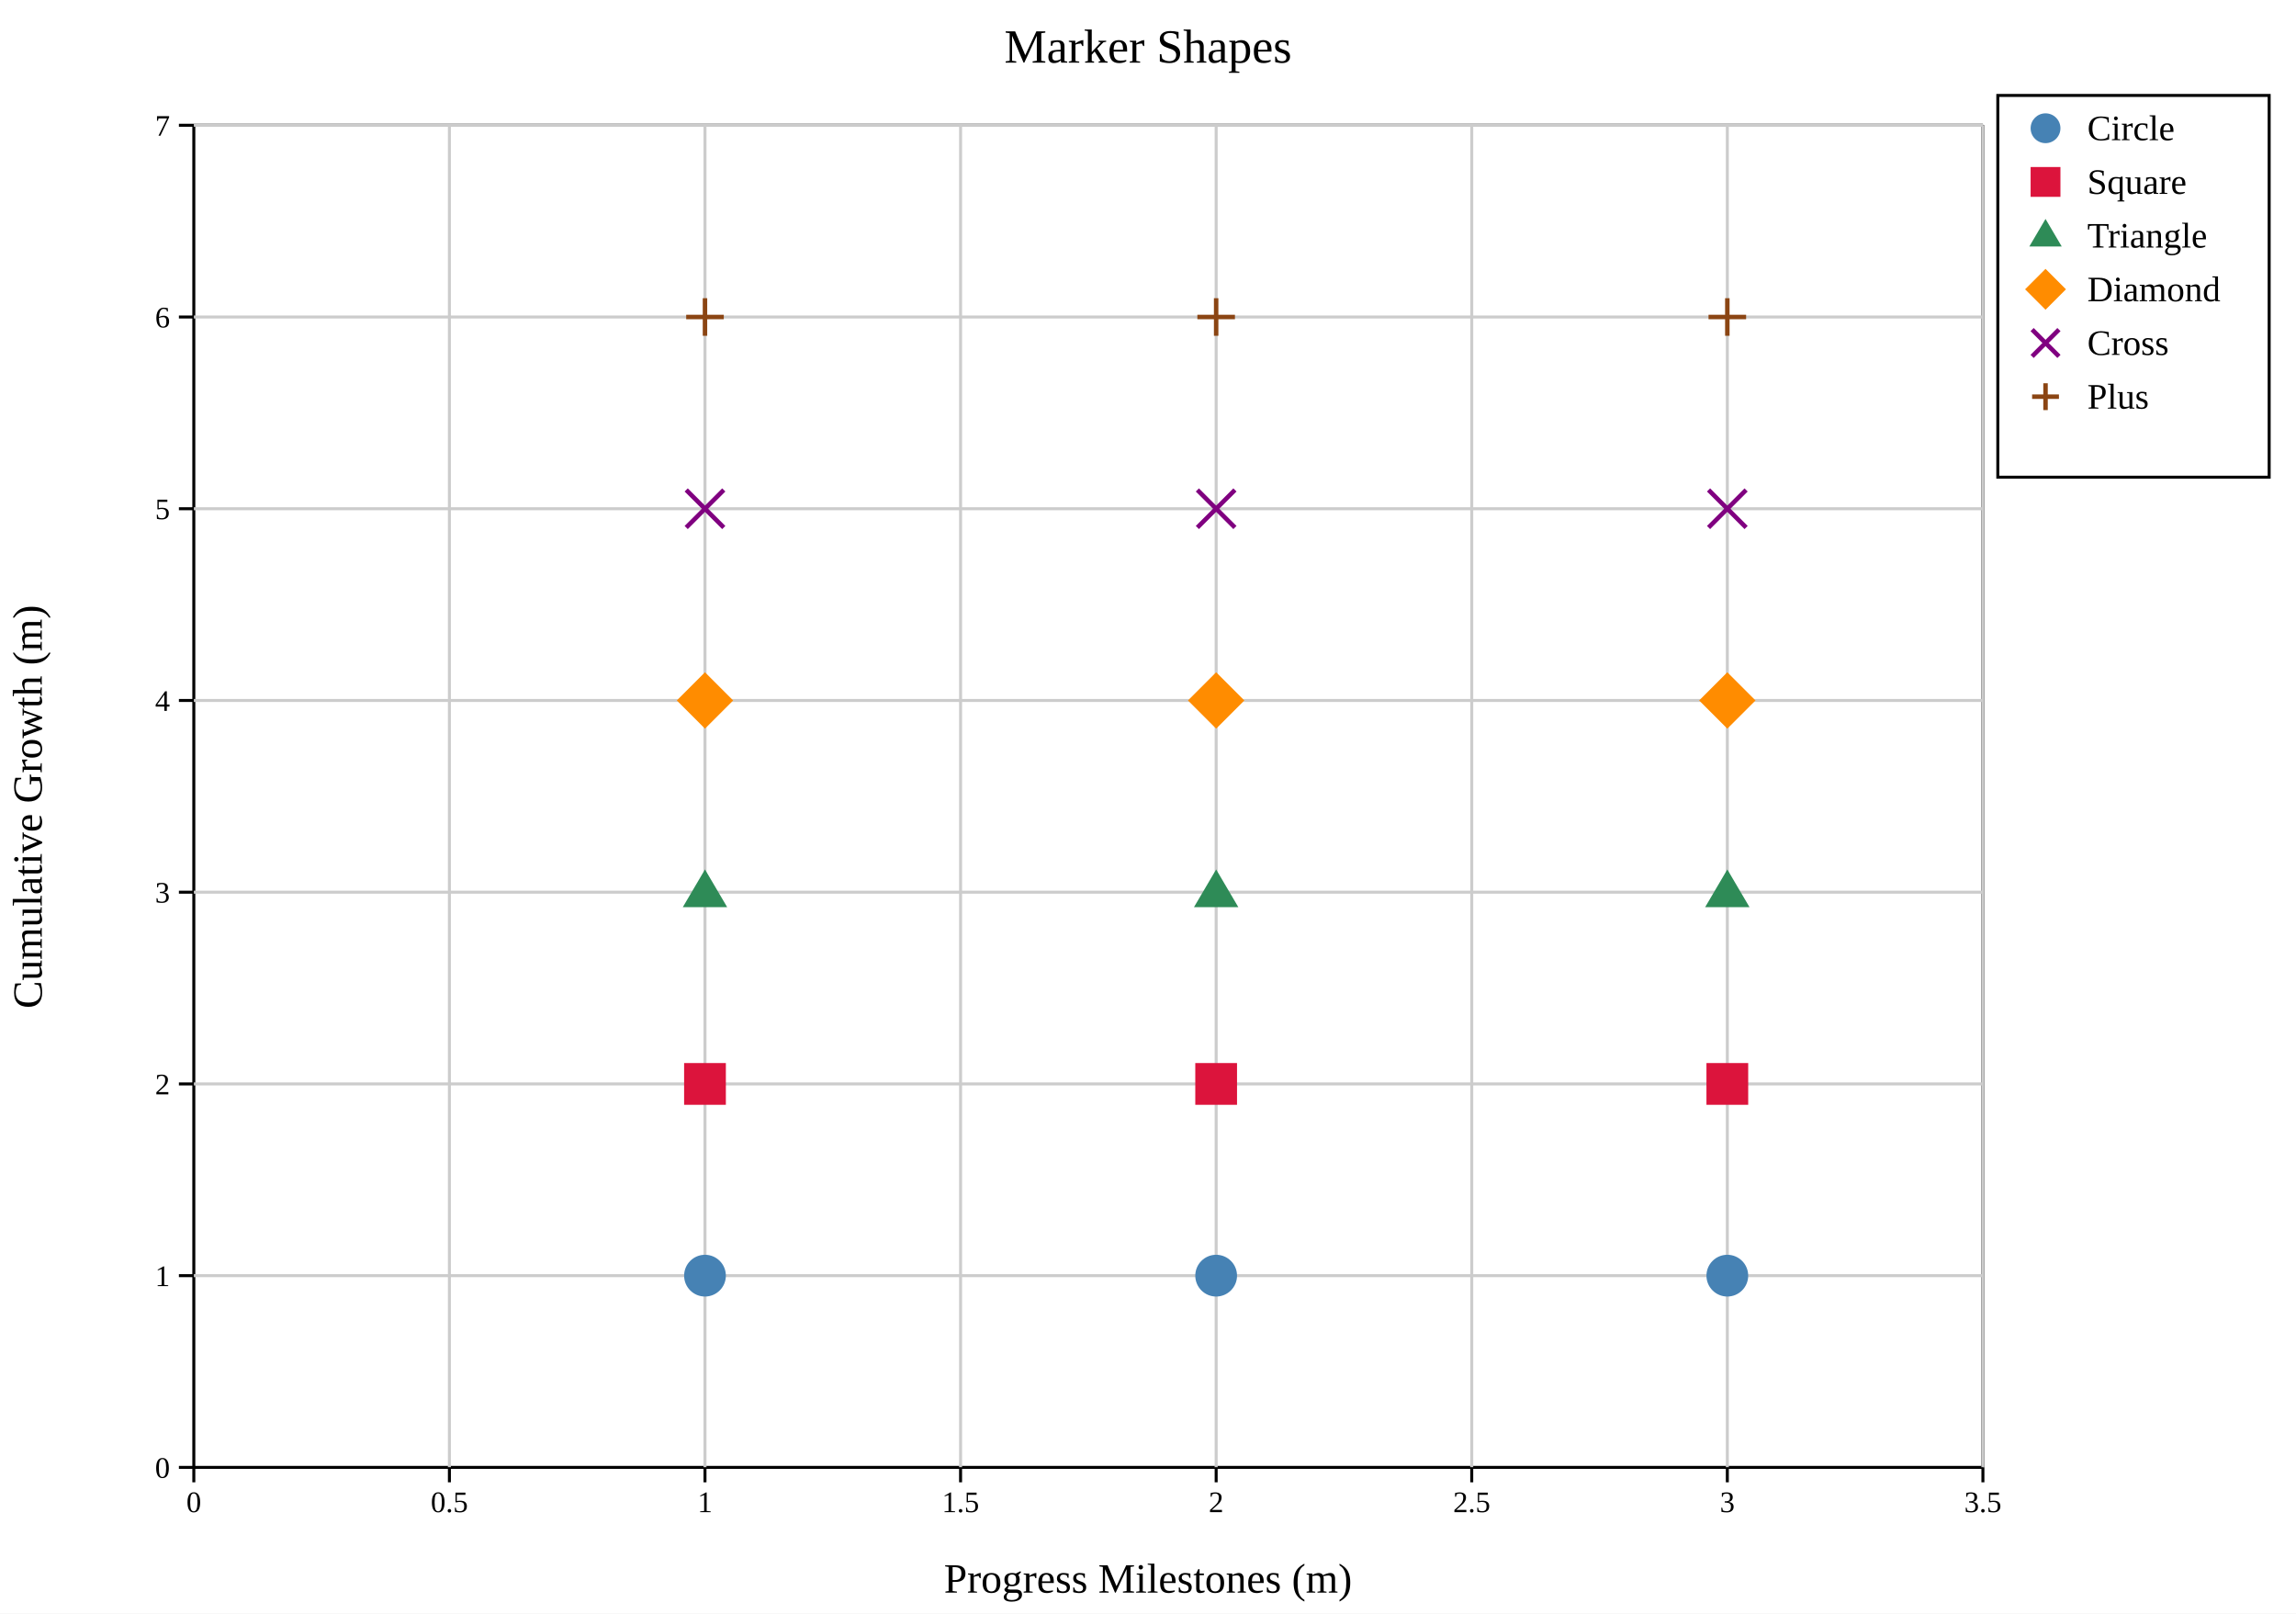
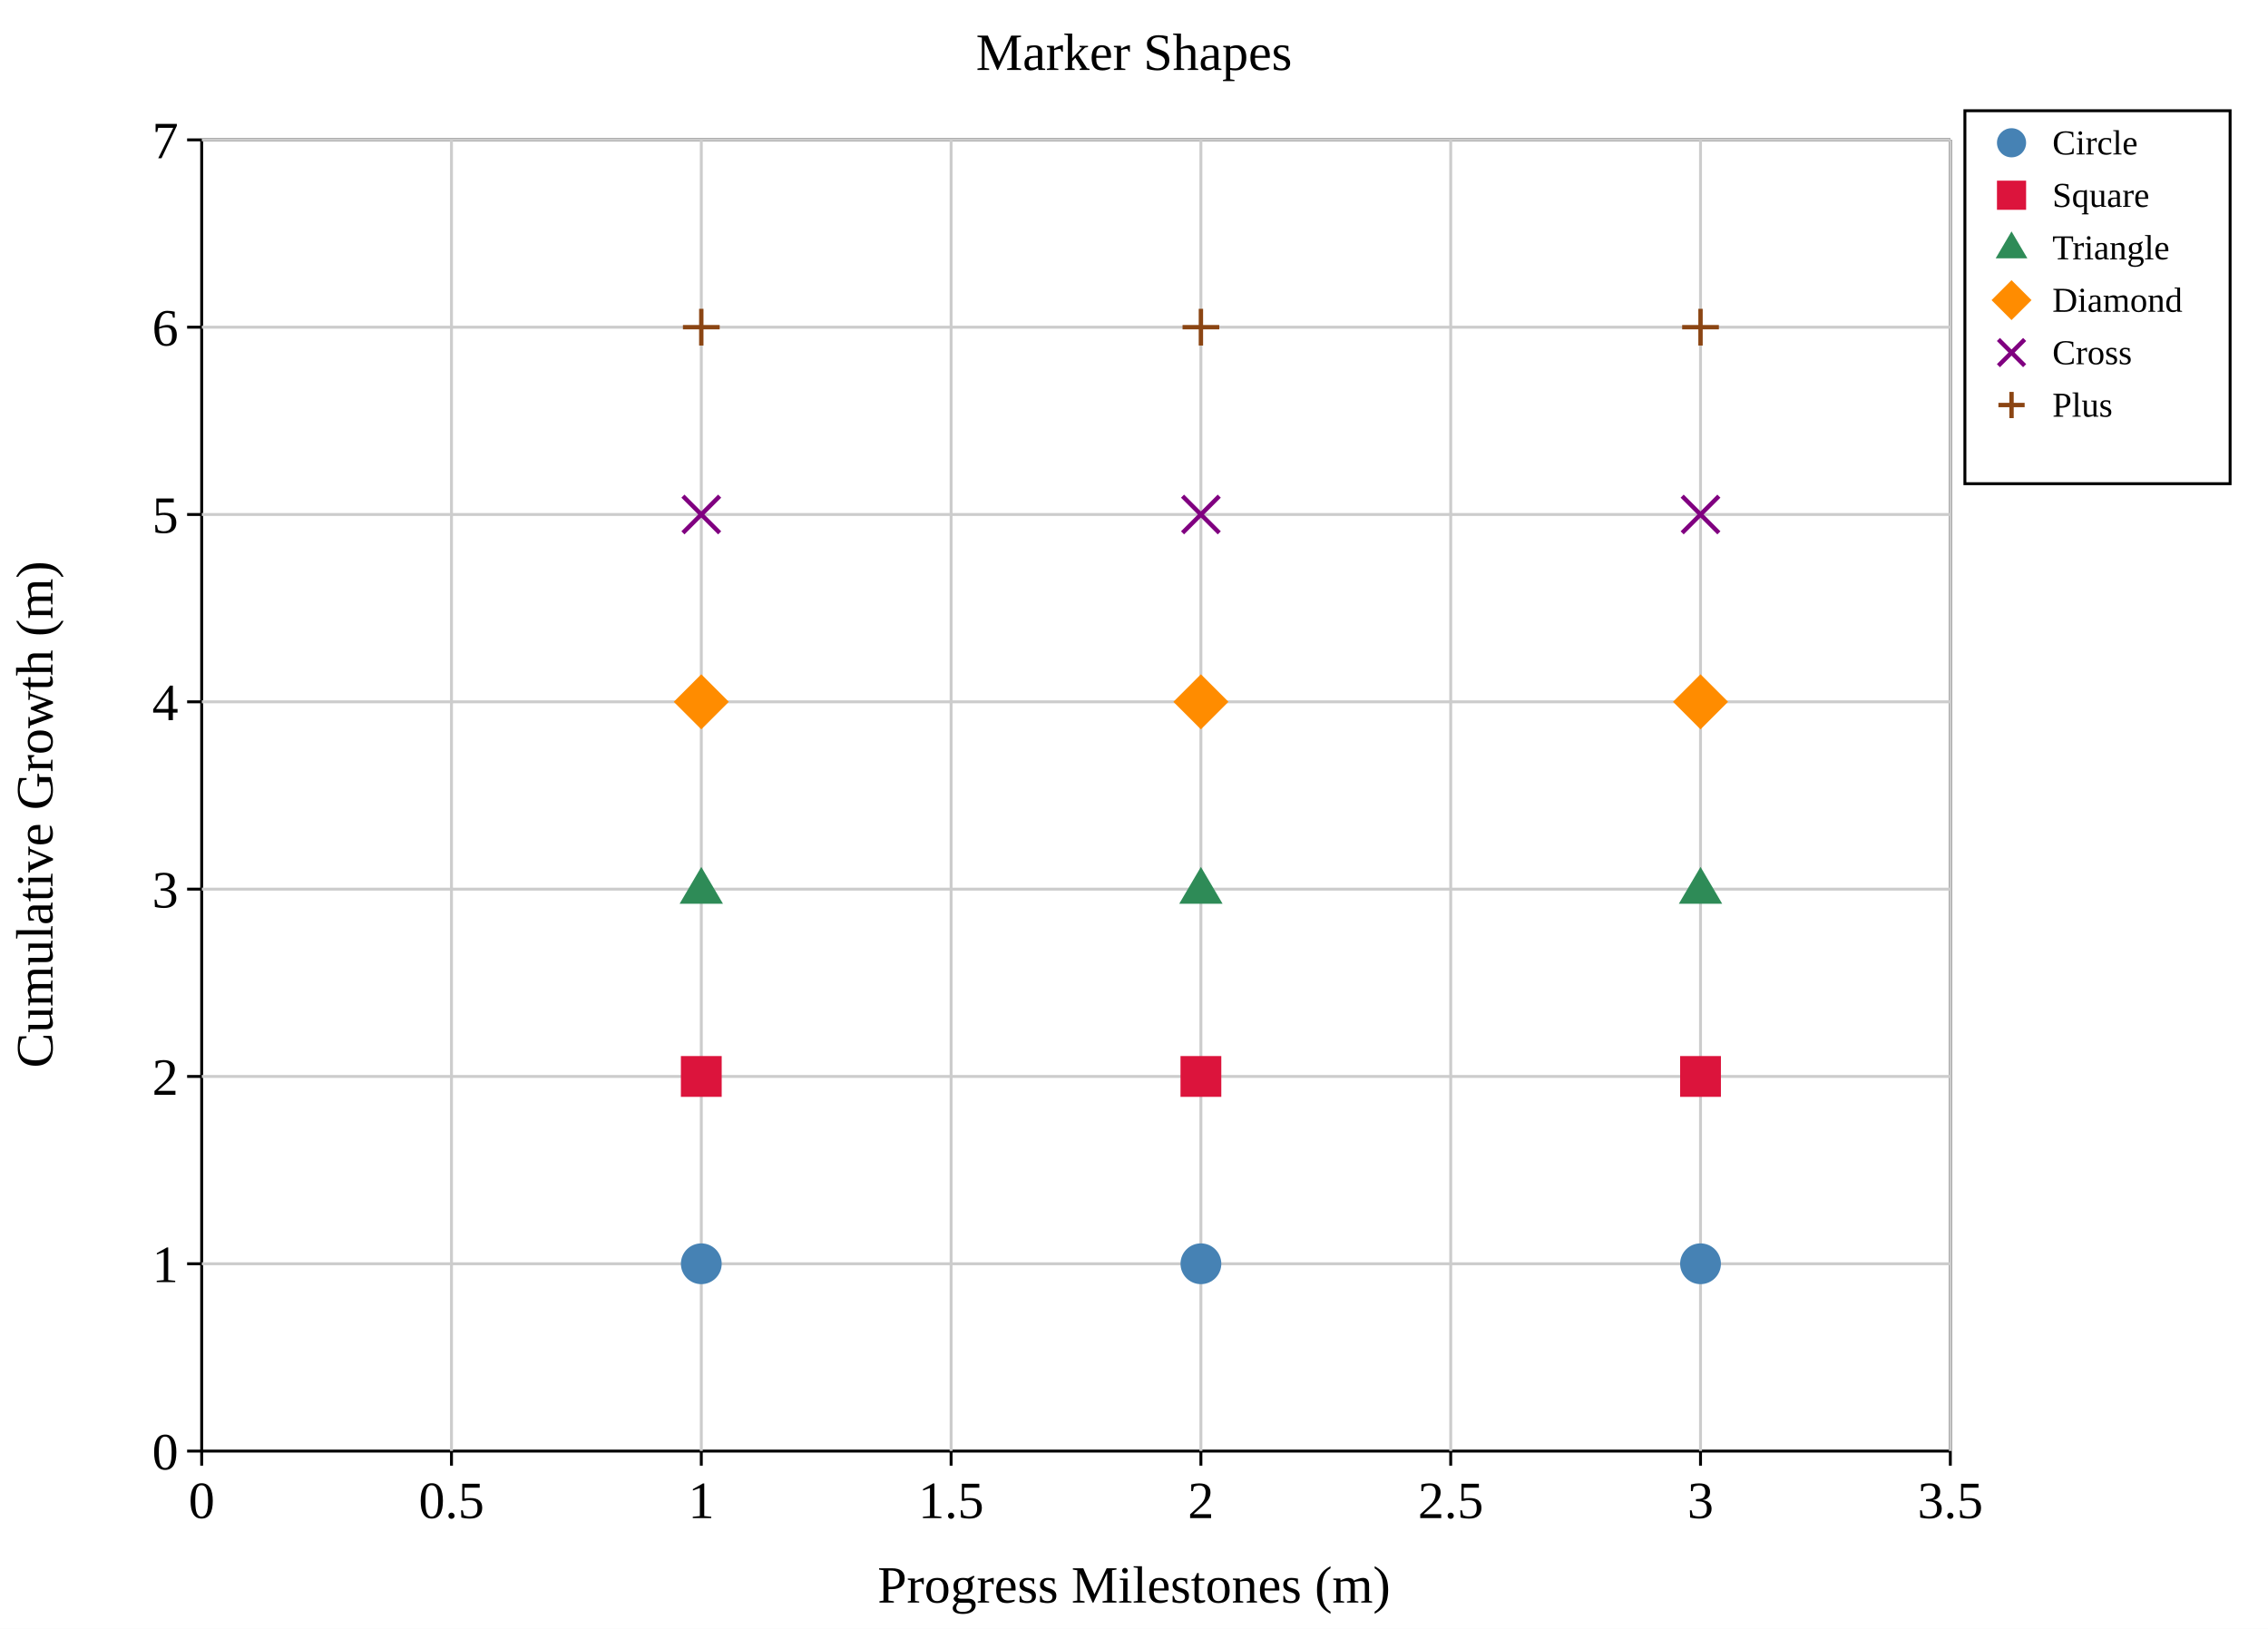
- <svg xmlns="http://www.w3.org/2000/svg" width="770" height="541" fill="black">
+ <svg xmlns="http://www.w3.org/2000/svg" width="778.2" height="559" fill="black">
  <rect width="100%" height="100%" fill="white" />
-   <line x1="65" y1="492" x2="665" y2="492" stroke="black" stroke-width="1" />
-   <line x1="65" y1="42" x2="65" y2="492" stroke="black" stroke-width="1" />
-   <line x1="65" y1="42" x2="665" y2="42" stroke="black" stroke-width="1" />
-   <line x1="665" y1="42" x2="665" y2="492" stroke="black" stroke-width="1" />
-   <line x1="150.714" y1="42" x2="150.714" y2="492" stroke="#ccc" stroke-width="1" />
-   <line x1="236.429" y1="42" x2="236.429" y2="492" stroke="#ccc" stroke-width="1" />
-   <line x1="322.143" y1="42" x2="322.143" y2="492" stroke="#ccc" stroke-width="1" />
-   <line x1="407.857" y1="42" x2="407.857" y2="492" stroke="#ccc" stroke-width="1" />
-   <line x1="493.571" y1="42" x2="493.571" y2="492" stroke="#ccc" stroke-width="1" />
-   <line x1="579.286" y1="42" x2="579.286" y2="492" stroke="#ccc" stroke-width="1" />
-   <line x1="665" y1="42" x2="665" y2="492" stroke="#ccc" stroke-width="1" />
-   <line x1="65" y1="427.714" x2="665" y2="427.714" stroke="#ccc" stroke-width="1" />
-   <line x1="65" y1="363.429" x2="665" y2="363.429" stroke="#ccc" stroke-width="1" />
-   <line x1="65" y1="299.143" x2="665" y2="299.143" stroke="#ccc" stroke-width="1" />
-   <line x1="65" y1="234.857" x2="665" y2="234.857" stroke="#ccc" stroke-width="1" />
-   <line x1="65" y1="170.571" x2="665" y2="170.571" stroke="#ccc" stroke-width="1" />
-   <line x1="65" y1="106.286" x2="665" y2="106.286" stroke="#ccc" stroke-width="1" />
-   <line x1="65" y1="42" x2="665" y2="42" stroke="#ccc" stroke-width="1" />
-   <line x1="65" y1="492" x2="65" y2="497" stroke="black" stroke-width="1" />
-   <text x="65" y="507" font-size="10" text-anchor="middle">0</text>
-   <line x1="150.714" y1="492" x2="150.714" y2="497" stroke="black" stroke-width="1" />
-   <text x="150.714" y="507" font-size="10" text-anchor="middle">0.5</text>
-   <line x1="236.429" y1="492" x2="236.429" y2="497" stroke="black" stroke-width="1" />
-   <text x="236.429" y="507" font-size="10" text-anchor="middle">1</text>
-   <line x1="322.143" y1="492" x2="322.143" y2="497" stroke="black" stroke-width="1" />
-   <text x="322.143" y="507" font-size="10" text-anchor="middle">1.5</text>
-   <line x1="407.857" y1="492" x2="407.857" y2="497" stroke="black" stroke-width="1" />
-   <text x="407.857" y="507" font-size="10" text-anchor="middle">2</text>
-   <line x1="493.571" y1="492" x2="493.571" y2="497" stroke="black" stroke-width="1" />
-   <text x="493.571" y="507" font-size="10" text-anchor="middle">2.5</text>
-   <line x1="579.286" y1="492" x2="579.286" y2="497" stroke="black" stroke-width="1" />
-   <text x="579.286" y="507" font-size="10" text-anchor="middle">3</text>
-   <line x1="665" y1="492" x2="665" y2="497" stroke="black" stroke-width="1" />
-   <text x="665" y="507" font-size="10" text-anchor="middle">3.5</text>
-   <line x1="60" y1="492" x2="65" y2="492" stroke="black" stroke-width="1" />
-   <text x="57" y="495.5" font-size="10" text-anchor="end">0</text>
-   <line x1="60" y1="427.714" x2="65" y2="427.714" stroke="black" stroke-width="1" />
-   <text x="57" y="431.214" font-size="10" text-anchor="end">1</text>
-   <line x1="60" y1="363.429" x2="65" y2="363.429" stroke="black" stroke-width="1" />
-   <text x="57" y="366.929" font-size="10" text-anchor="end">2</text>
-   <line x1="60" y1="299.143" x2="65" y2="299.143" stroke="black" stroke-width="1" />
-   <text x="57" y="302.643" font-size="10" text-anchor="end">3</text>
-   <line x1="60" y1="234.857" x2="65" y2="234.857" stroke="black" stroke-width="1" />
-   <text x="57" y="238.357" font-size="10" text-anchor="end">4</text>
-   <line x1="60" y1="170.571" x2="65" y2="170.571" stroke="black" stroke-width="1" />
-   <text x="57" y="174.071" font-size="10" text-anchor="end">5</text>
-   <line x1="60" y1="106.286" x2="65" y2="106.286" stroke="black" stroke-width="1" />
-   <text x="57" y="109.786" font-size="10" text-anchor="end">6</text>
-   <line x1="60" y1="42" x2="65" y2="42" stroke="black" stroke-width="1" />
-   <text x="57" y="45.5" font-size="10" text-anchor="end">7</text>
-   <text x="385" y="534" font-size="14" text-anchor="middle">Progress Milestones (m)</text>
-   <text x="14" y="270.5" font-size="14" text-anchor="middle" transform="rotate(-90,14,270.5)">Cumulative Growth (m)</text>
-   <text x="385" y="21" font-size="16" text-anchor="middle">Marker Shapes</text>
-   <circle cx="236.429" cy="427.714" r="7" fill="steelblue" />
-   <circle cx="407.857" cy="427.714" r="7" fill="steelblue" />
-   <circle cx="579.286" cy="427.714" r="7" fill="steelblue" />
-   <rect x="229.429" y="356.429" width="14" height="14" fill="crimson" />
-   <rect x="400.857" y="356.429" width="14" height="14" fill="crimson" />
-   <rect x="572.286" y="356.429" width="14" height="14" fill="crimson" />
-   <path d="M236.429,292.003 L229.429,303.903 L243.429,303.903 Z" stroke="seagreen" stroke-width="0.5" fill="seagreen" />
-   <path d="M407.857,292.003 L400.857,303.903 L414.857,303.903 Z" stroke="seagreen" stroke-width="0.5" fill="seagreen" />
-   <path d="M579.286,292.003 L572.286,303.903 L586.286,303.903 Z" stroke="seagreen" stroke-width="0.5" fill="seagreen" />
-   <path d="M236.429,225.757 L245.529,234.857 L236.429,243.957 L227.329,234.857 Z" stroke="darkorange" stroke-width="0.5" fill="darkorange" />
-   <path d="M407.857,225.757 L416.957,234.857 L407.857,243.957 L398.757,234.857 Z" stroke="darkorange" stroke-width="0.5" fill="darkorange" />
-   <path d="M579.286,225.757 L588.386,234.857 L579.286,243.957 L570.186,234.857 Z" stroke="darkorange" stroke-width="0.5" fill="darkorange" />
-   <line x1="230.129" y1="164.271" x2="242.729" y2="176.871" stroke="purple" stroke-width="1.5" />
-   <line x1="230.129" y1="176.871" x2="242.729" y2="164.271" stroke="purple" stroke-width="1.5" />
-   <line x1="401.557" y1="164.271" x2="414.157" y2="176.871" stroke="purple" stroke-width="1.5" />
-   <line x1="401.557" y1="176.871" x2="414.157" y2="164.271" stroke="purple" stroke-width="1.5" />
-   <line x1="572.986" y1="164.271" x2="585.586" y2="176.871" stroke="purple" stroke-width="1.5" />
-   <line x1="572.986" y1="176.871" x2="585.586" y2="164.271" stroke="purple" stroke-width="1.5" />
-   <line x1="230.129" y1="106.286" x2="242.729" y2="106.286" stroke="saddlebrown" stroke-width="1.5" />
-   <line x1="236.429" y1="99.986" x2="236.429" y2="112.586" stroke="saddlebrown" stroke-width="1.5" />
-   <line x1="401.557" y1="106.286" x2="414.157" y2="106.286" stroke="saddlebrown" stroke-width="1.5" />
-   <line x1="407.857" y1="99.986" x2="407.857" y2="112.586" stroke="saddlebrown" stroke-width="1.5" />
-   <line x1="572.986" y1="106.286" x2="585.586" y2="106.286" stroke="saddlebrown" stroke-width="1.5" />
-   <line x1="579.286" y1="99.986" x2="579.286" y2="112.586" stroke="saddlebrown" stroke-width="1.5" />
-   <rect x="670" y="32" width="91" height="128" fill="white" />
-   <rect x="670" y="32" width="91" height="128" fill="none" stroke="black" stroke-width="1" />
-   <text x="700" y="47" font-size="12" text-anchor="start">Circle</text>
-   <circle cx="686" cy="43" r="5" fill="steelblue" />
-   <text x="700" y="65" font-size="12" text-anchor="start">Square</text>
-   <rect x="681" y="56" width="10" height="10" fill="crimson" />
-   <text x="700" y="83" font-size="12" text-anchor="start">Triangle</text>
-   <path d="M686,73.9 L681,82.4 L691,82.4 Z" stroke="seagreen" stroke-width="0.5" fill="seagreen" />
-   <text x="700" y="101" font-size="12" text-anchor="start">Diamond</text>
-   <path d="M686,90.5 L692.5,97 L686,103.5 L679.5,97 Z" stroke="darkorange" stroke-width="0.5" fill="darkorange" />
-   <text x="700" y="119" font-size="12" text-anchor="start">Cross</text>
-   <line x1="681.5" y1="110.5" x2="690.5" y2="119.5" stroke="purple" stroke-width="1.5" />
-   <line x1="681.5" y1="119.5" x2="690.5" y2="110.5" stroke="purple" stroke-width="1.5" />
-   <text x="700" y="137" font-size="12" text-anchor="start">Plus</text>
-   <line x1="681.5" y1="133" x2="690.5" y2="133" stroke="saddlebrown" stroke-width="1.5" />
-   <line x1="686" y1="128.5" x2="686" y2="137.5" stroke="saddlebrown" stroke-width="1.5" />
+   <line x1="69.2" y1="498" x2="669.2" y2="498" stroke="black" stroke-width="1" />
+   <line x1="69.2" y1="48" x2="69.2" y2="498" stroke="black" stroke-width="1" />
+   <line x1="69.2" y1="48" x2="669.2" y2="48" stroke="black" stroke-width="1" />
+   <line x1="669.2" y1="48" x2="669.2" y2="498" stroke="black" stroke-width="1" />
+   <line x1="154.914" y1="48" x2="154.914" y2="498" stroke="#ccc" stroke-width="1" />
+   <line x1="240.629" y1="48" x2="240.629" y2="498" stroke="#ccc" stroke-width="1" />
+   <line x1="326.343" y1="48" x2="326.343" y2="498" stroke="#ccc" stroke-width="1" />
+   <line x1="412.057" y1="48" x2="412.057" y2="498" stroke="#ccc" stroke-width="1" />
+   <line x1="497.771" y1="48" x2="497.771" y2="498" stroke="#ccc" stroke-width="1" />
+   <line x1="583.486" y1="48" x2="583.486" y2="498" stroke="#ccc" stroke-width="1" />
+   <line x1="669.2" y1="48" x2="669.2" y2="498" stroke="#ccc" stroke-width="1" />
+   <line x1="69.2" y1="433.714" x2="669.2" y2="433.714" stroke="#ccc" stroke-width="1" />
+   <line x1="69.2" y1="369.429" x2="669.2" y2="369.429" stroke="#ccc" stroke-width="1" />
+   <line x1="69.2" y1="305.143" x2="669.2" y2="305.143" stroke="#ccc" stroke-width="1" />
+   <line x1="69.2" y1="240.857" x2="669.2" y2="240.857" stroke="#ccc" stroke-width="1" />
+   <line x1="69.2" y1="176.571" x2="669.2" y2="176.571" stroke="#ccc" stroke-width="1" />
+   <line x1="69.2" y1="112.286" x2="669.2" y2="112.286" stroke="#ccc" stroke-width="1" />
+   <line x1="69.2" y1="48" x2="669.2" y2="48" stroke="#ccc" stroke-width="1" />
+   <line x1="69.2" y1="498" x2="69.2" y2="503" stroke="black" stroke-width="1" />
+   <text x="69.2" y="521" font-size="18" text-anchor="middle">0</text>
+   <line x1="154.914" y1="498" x2="154.914" y2="503" stroke="black" stroke-width="1" />
+   <text x="154.914" y="521" font-size="18" text-anchor="middle">0.5</text>
+   <line x1="240.629" y1="498" x2="240.629" y2="503" stroke="black" stroke-width="1" />
+   <text x="240.629" y="521" font-size="18" text-anchor="middle">1</text>
+   <line x1="326.343" y1="498" x2="326.343" y2="503" stroke="black" stroke-width="1" />
+   <text x="326.343" y="521" font-size="18" text-anchor="middle">1.5</text>
+   <line x1="412.057" y1="498" x2="412.057" y2="503" stroke="black" stroke-width="1" />
+   <text x="412.057" y="521" font-size="18" text-anchor="middle">2</text>
+   <line x1="497.771" y1="498" x2="497.771" y2="503" stroke="black" stroke-width="1" />
+   <text x="497.771" y="521" font-size="18" text-anchor="middle">2.5</text>
+   <line x1="583.486" y1="498" x2="583.486" y2="503" stroke="black" stroke-width="1" />
+   <text x="583.486" y="521" font-size="18" text-anchor="middle">3</text>
+   <line x1="669.2" y1="498" x2="669.2" y2="503" stroke="black" stroke-width="1" />
+   <text x="669.2" y="521" font-size="18" text-anchor="middle">3.5</text>
+   <line x1="64.2" y1="498" x2="69.2" y2="498" stroke="black" stroke-width="1" />
+   <text x="61.2" y="504.3" font-size="18" text-anchor="end">0</text>
+   <line x1="64.2" y1="433.714" x2="69.2" y2="433.714" stroke="black" stroke-width="1" />
+   <text x="61.2" y="440.014" font-size="18" text-anchor="end">1</text>
+   <line x1="64.2" y1="369.429" x2="69.2" y2="369.429" stroke="black" stroke-width="1" />
+   <text x="61.2" y="375.729" font-size="18" text-anchor="end">2</text>
+   <line x1="64.2" y1="305.143" x2="69.2" y2="305.143" stroke="black" stroke-width="1" />
+   <text x="61.2" y="311.443" font-size="18" text-anchor="end">3</text>
+   <line x1="64.2" y1="240.857" x2="69.2" y2="240.857" stroke="black" stroke-width="1" />
+   <text x="61.2" y="247.157" font-size="18" text-anchor="end">4</text>
+   <line x1="64.2" y1="176.571" x2="69.2" y2="176.571" stroke="black" stroke-width="1" />
+   <text x="61.2" y="182.871" font-size="18" text-anchor="end">5</text>
+   <line x1="64.2" y1="112.286" x2="69.2" y2="112.286" stroke="black" stroke-width="1" />
+   <text x="61.2" y="118.586" font-size="18" text-anchor="end">6</text>
+   <line x1="64.2" y1="48" x2="69.2" y2="48" stroke="black" stroke-width="1" />
+   <text x="61.2" y="54.3" font-size="18" text-anchor="end">7</text>
+   <text x="389.1" y="550" font-size="18" text-anchor="middle">Progress Milestones (m)</text>
+   <text x="18" y="279.5" font-size="18" text-anchor="middle" transform="rotate(-90,18,279.5)">Cumulative Growth (m)</text>
+   <text x="389.1" y="24" font-size="18" text-anchor="middle">Marker Shapes</text>
+   <circle cx="240.629" cy="433.714" r="7" fill="steelblue" />
+   <circle cx="412.057" cy="433.714" r="7" fill="steelblue" />
+   <circle cx="583.486" cy="433.714" r="7" fill="steelblue" />
+   <rect x="233.629" y="362.429" width="14" height="14" fill="crimson" />
+   <rect x="405.057" y="362.429" width="14" height="14" fill="crimson" />
+   <rect x="576.486" y="362.429" width="14" height="14" fill="crimson" />
+   <path d="M240.629,298.003 L233.629,309.903 L247.629,309.903 Z" stroke="seagreen" stroke-width="0.5" fill="seagreen" />
+   <path d="M412.057,298.003 L405.057,309.903 L419.057,309.903 Z" stroke="seagreen" stroke-width="0.5" fill="seagreen" />
+   <path d="M583.486,298.003 L576.486,309.903 L590.486,309.903 Z" stroke="seagreen" stroke-width="0.5" fill="seagreen" />
+   <path d="M240.629,231.757 L249.729,240.857 L240.629,249.957 L231.529,240.857 Z" stroke="darkorange" stroke-width="0.5" fill="darkorange" />
+   <path d="M412.057,231.757 L421.157,240.857 L412.057,249.957 L402.957,240.857 Z" stroke="darkorange" stroke-width="0.5" fill="darkorange" />
+   <path d="M583.486,231.757 L592.586,240.857 L583.486,249.957 L574.386,240.857 Z" stroke="darkorange" stroke-width="0.5" fill="darkorange" />
+   <line x1="234.329" y1="170.271" x2="246.929" y2="182.871" stroke="purple" stroke-width="1.5" />
+   <line x1="234.329" y1="182.871" x2="246.929" y2="170.271" stroke="purple" stroke-width="1.5" />
+   <line x1="405.757" y1="170.271" x2="418.357" y2="182.871" stroke="purple" stroke-width="1.5" />
+   <line x1="405.757" y1="182.871" x2="418.357" y2="170.271" stroke="purple" stroke-width="1.5" />
+   <line x1="577.186" y1="170.271" x2="589.786" y2="182.871" stroke="purple" stroke-width="1.5" />
+   <line x1="577.186" y1="182.871" x2="589.786" y2="170.271" stroke="purple" stroke-width="1.5" />
+   <line x1="234.329" y1="112.286" x2="246.929" y2="112.286" stroke="saddlebrown" stroke-width="1.5" />
+   <line x1="240.629" y1="105.986" x2="240.629" y2="118.586" stroke="saddlebrown" stroke-width="1.5" />
+   <line x1="405.757" y1="112.286" x2="418.357" y2="112.286" stroke="saddlebrown" stroke-width="1.5" />
+   <line x1="412.057" y1="105.986" x2="412.057" y2="118.586" stroke="saddlebrown" stroke-width="1.5" />
+   <line x1="577.186" y1="112.286" x2="589.786" y2="112.286" stroke="saddlebrown" stroke-width="1.5" />
+   <line x1="583.486" y1="105.986" x2="583.486" y2="118.586" stroke="saddlebrown" stroke-width="1.5" />
+   <rect x="674.2" y="38" width="91" height="128" fill="white" />
+   <rect x="674.2" y="38" width="91" height="128" fill="none" stroke="black" stroke-width="1" />
+   <text x="704.2" y="53" font-size="12" text-anchor="start">Circle</text>
+   <circle cx="690.2" cy="49" r="5" fill="steelblue" />
+   <text x="704.2" y="71" font-size="12" text-anchor="start">Square</text>
+   <rect x="685.2" y="62" width="10" height="10" fill="crimson" />
+   <text x="704.2" y="89" font-size="12" text-anchor="start">Triangle</text>
+   <path d="M690.2,79.9 L685.2,88.4 L695.2,88.4 Z" stroke="seagreen" stroke-width="0.5" fill="seagreen" />
+   <text x="704.2" y="107" font-size="12" text-anchor="start">Diamond</text>
+   <path d="M690.2,96.5 L696.7,103 L690.2,109.5 L683.7,103 Z" stroke="darkorange" stroke-width="0.5" fill="darkorange" />
+   <text x="704.2" y="125" font-size="12" text-anchor="start">Cross</text>
+   <line x1="685.7" y1="116.5" x2="694.7" y2="125.5" stroke="purple" stroke-width="1.5" />
+   <line x1="685.7" y1="125.5" x2="694.7" y2="116.5" stroke="purple" stroke-width="1.5" />
+   <text x="704.2" y="143" font-size="12" text-anchor="start">Plus</text>
+   <line x1="685.7" y1="139" x2="694.7" y2="139" stroke="saddlebrown" stroke-width="1.5" />
+   <line x1="690.2" y1="134.5" x2="690.2" y2="143.5" stroke="saddlebrown" stroke-width="1.5" />
</svg>
